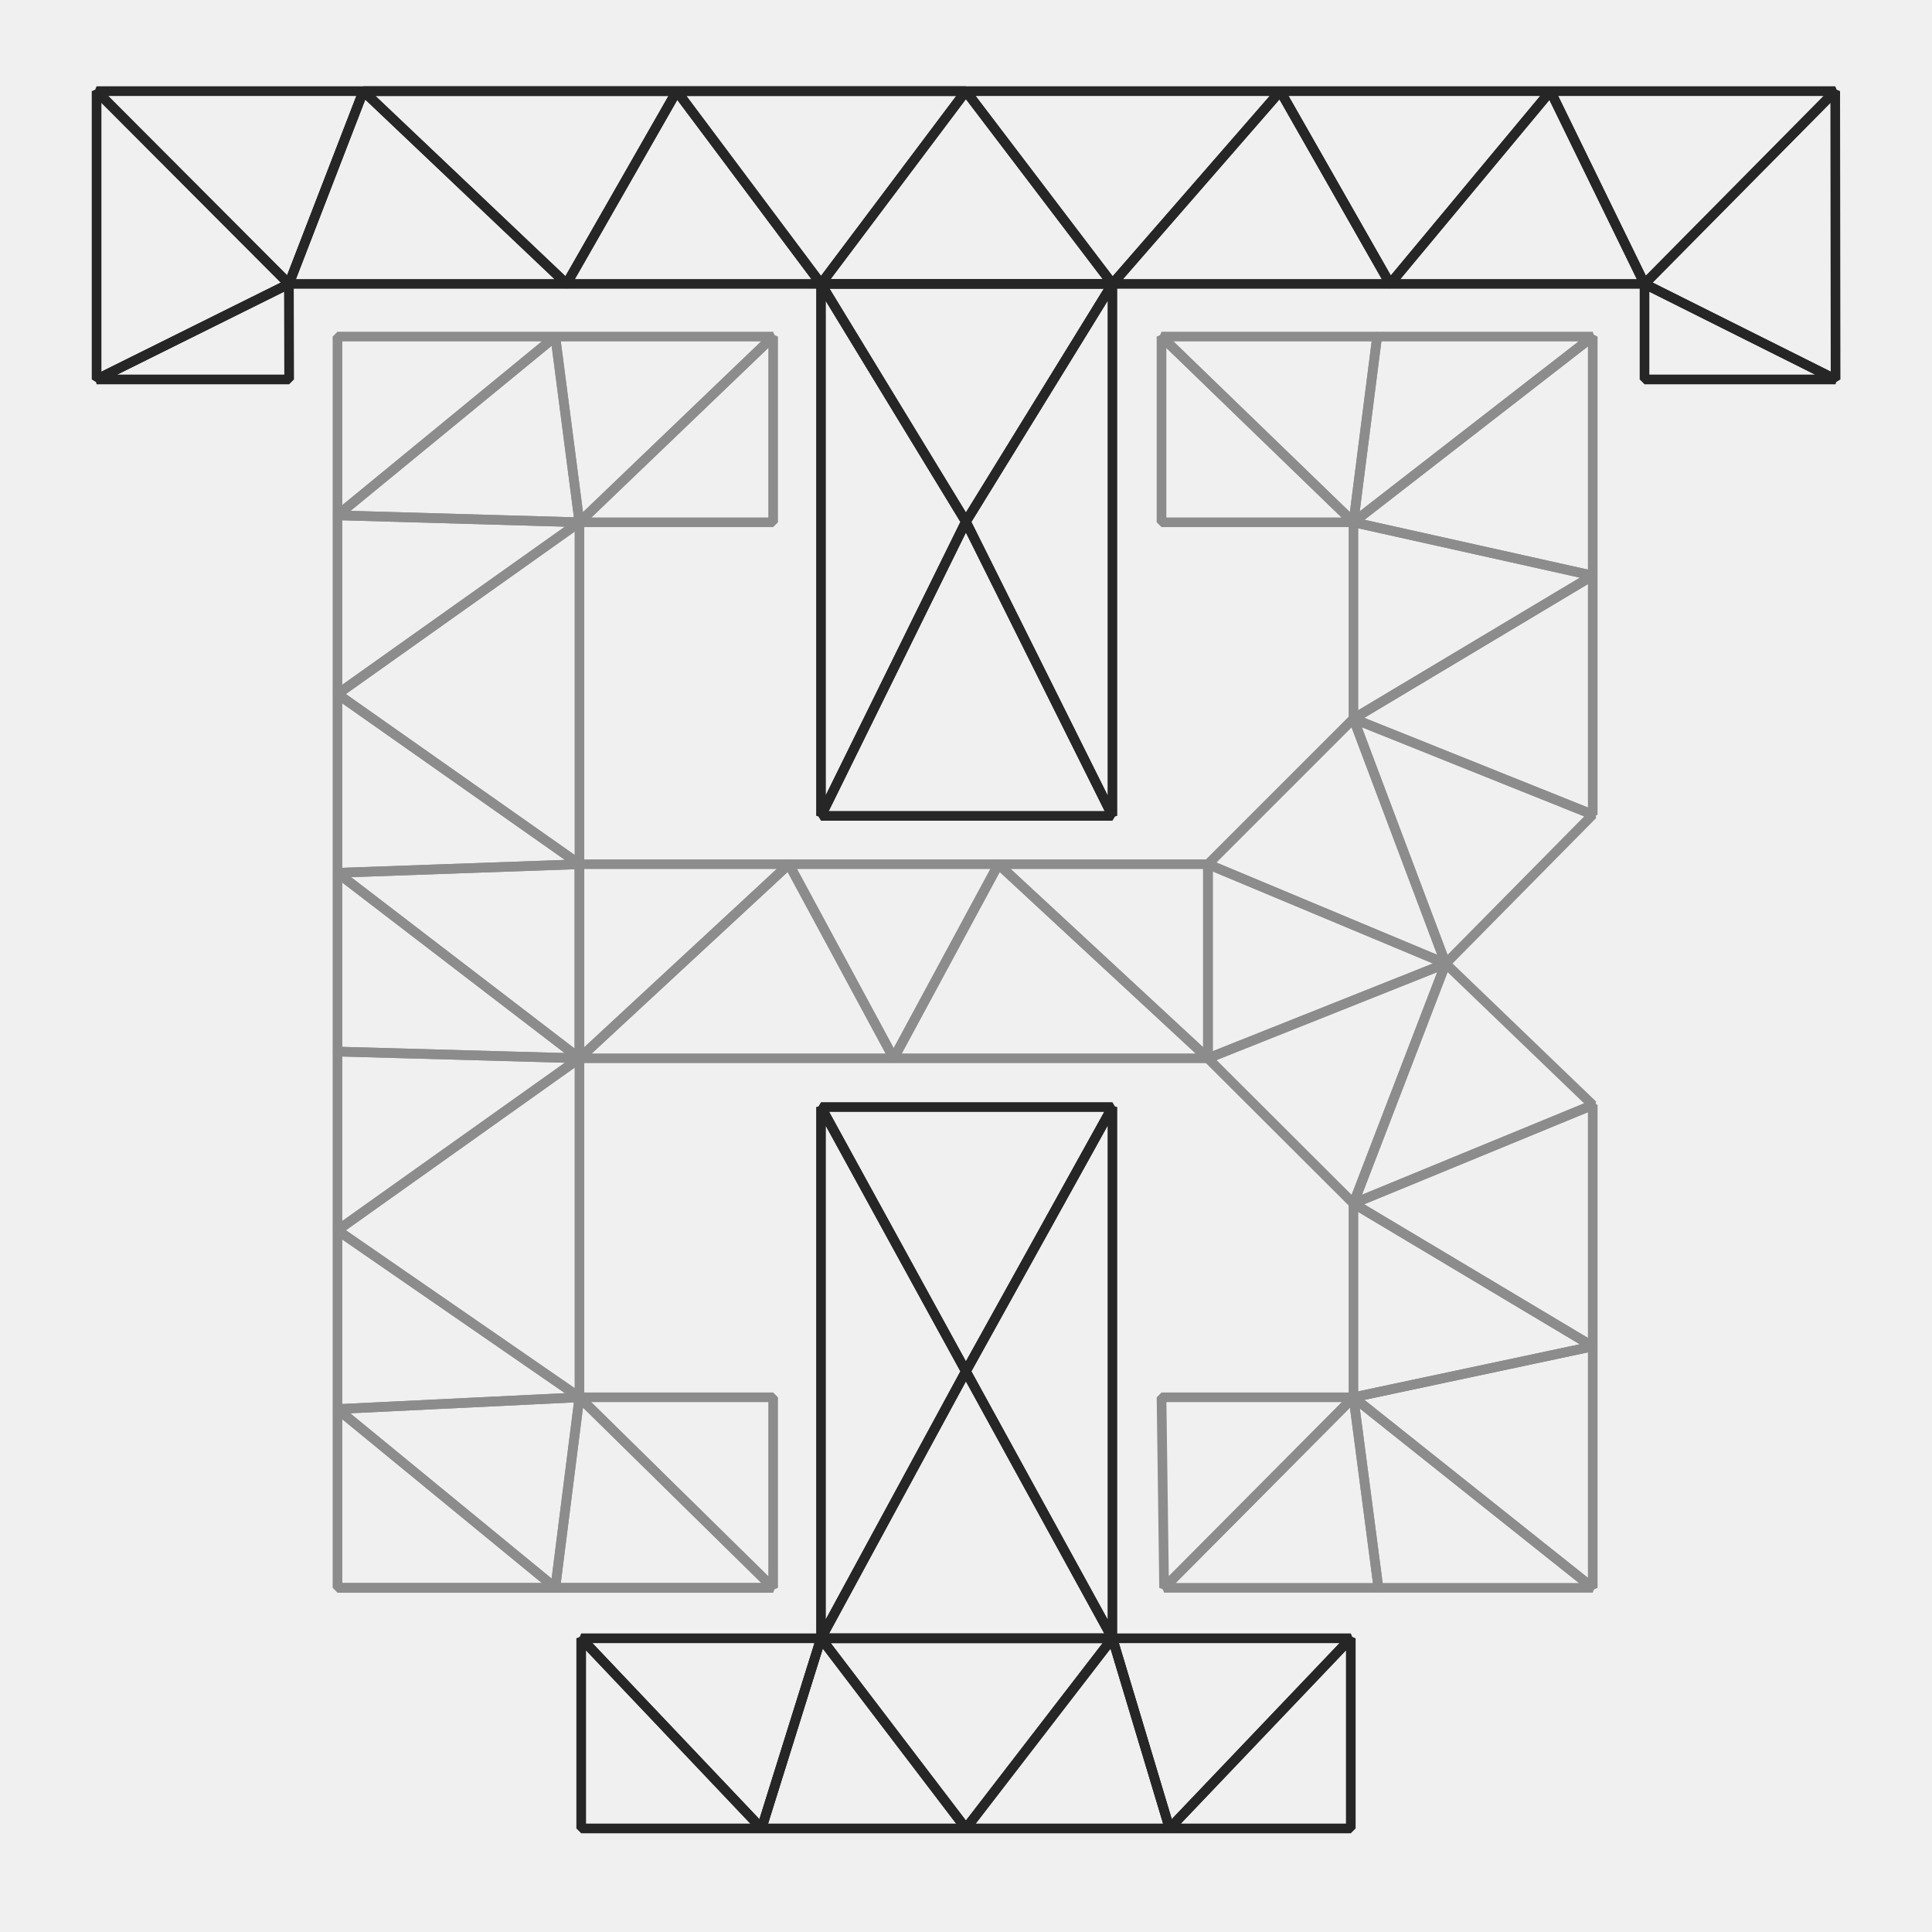
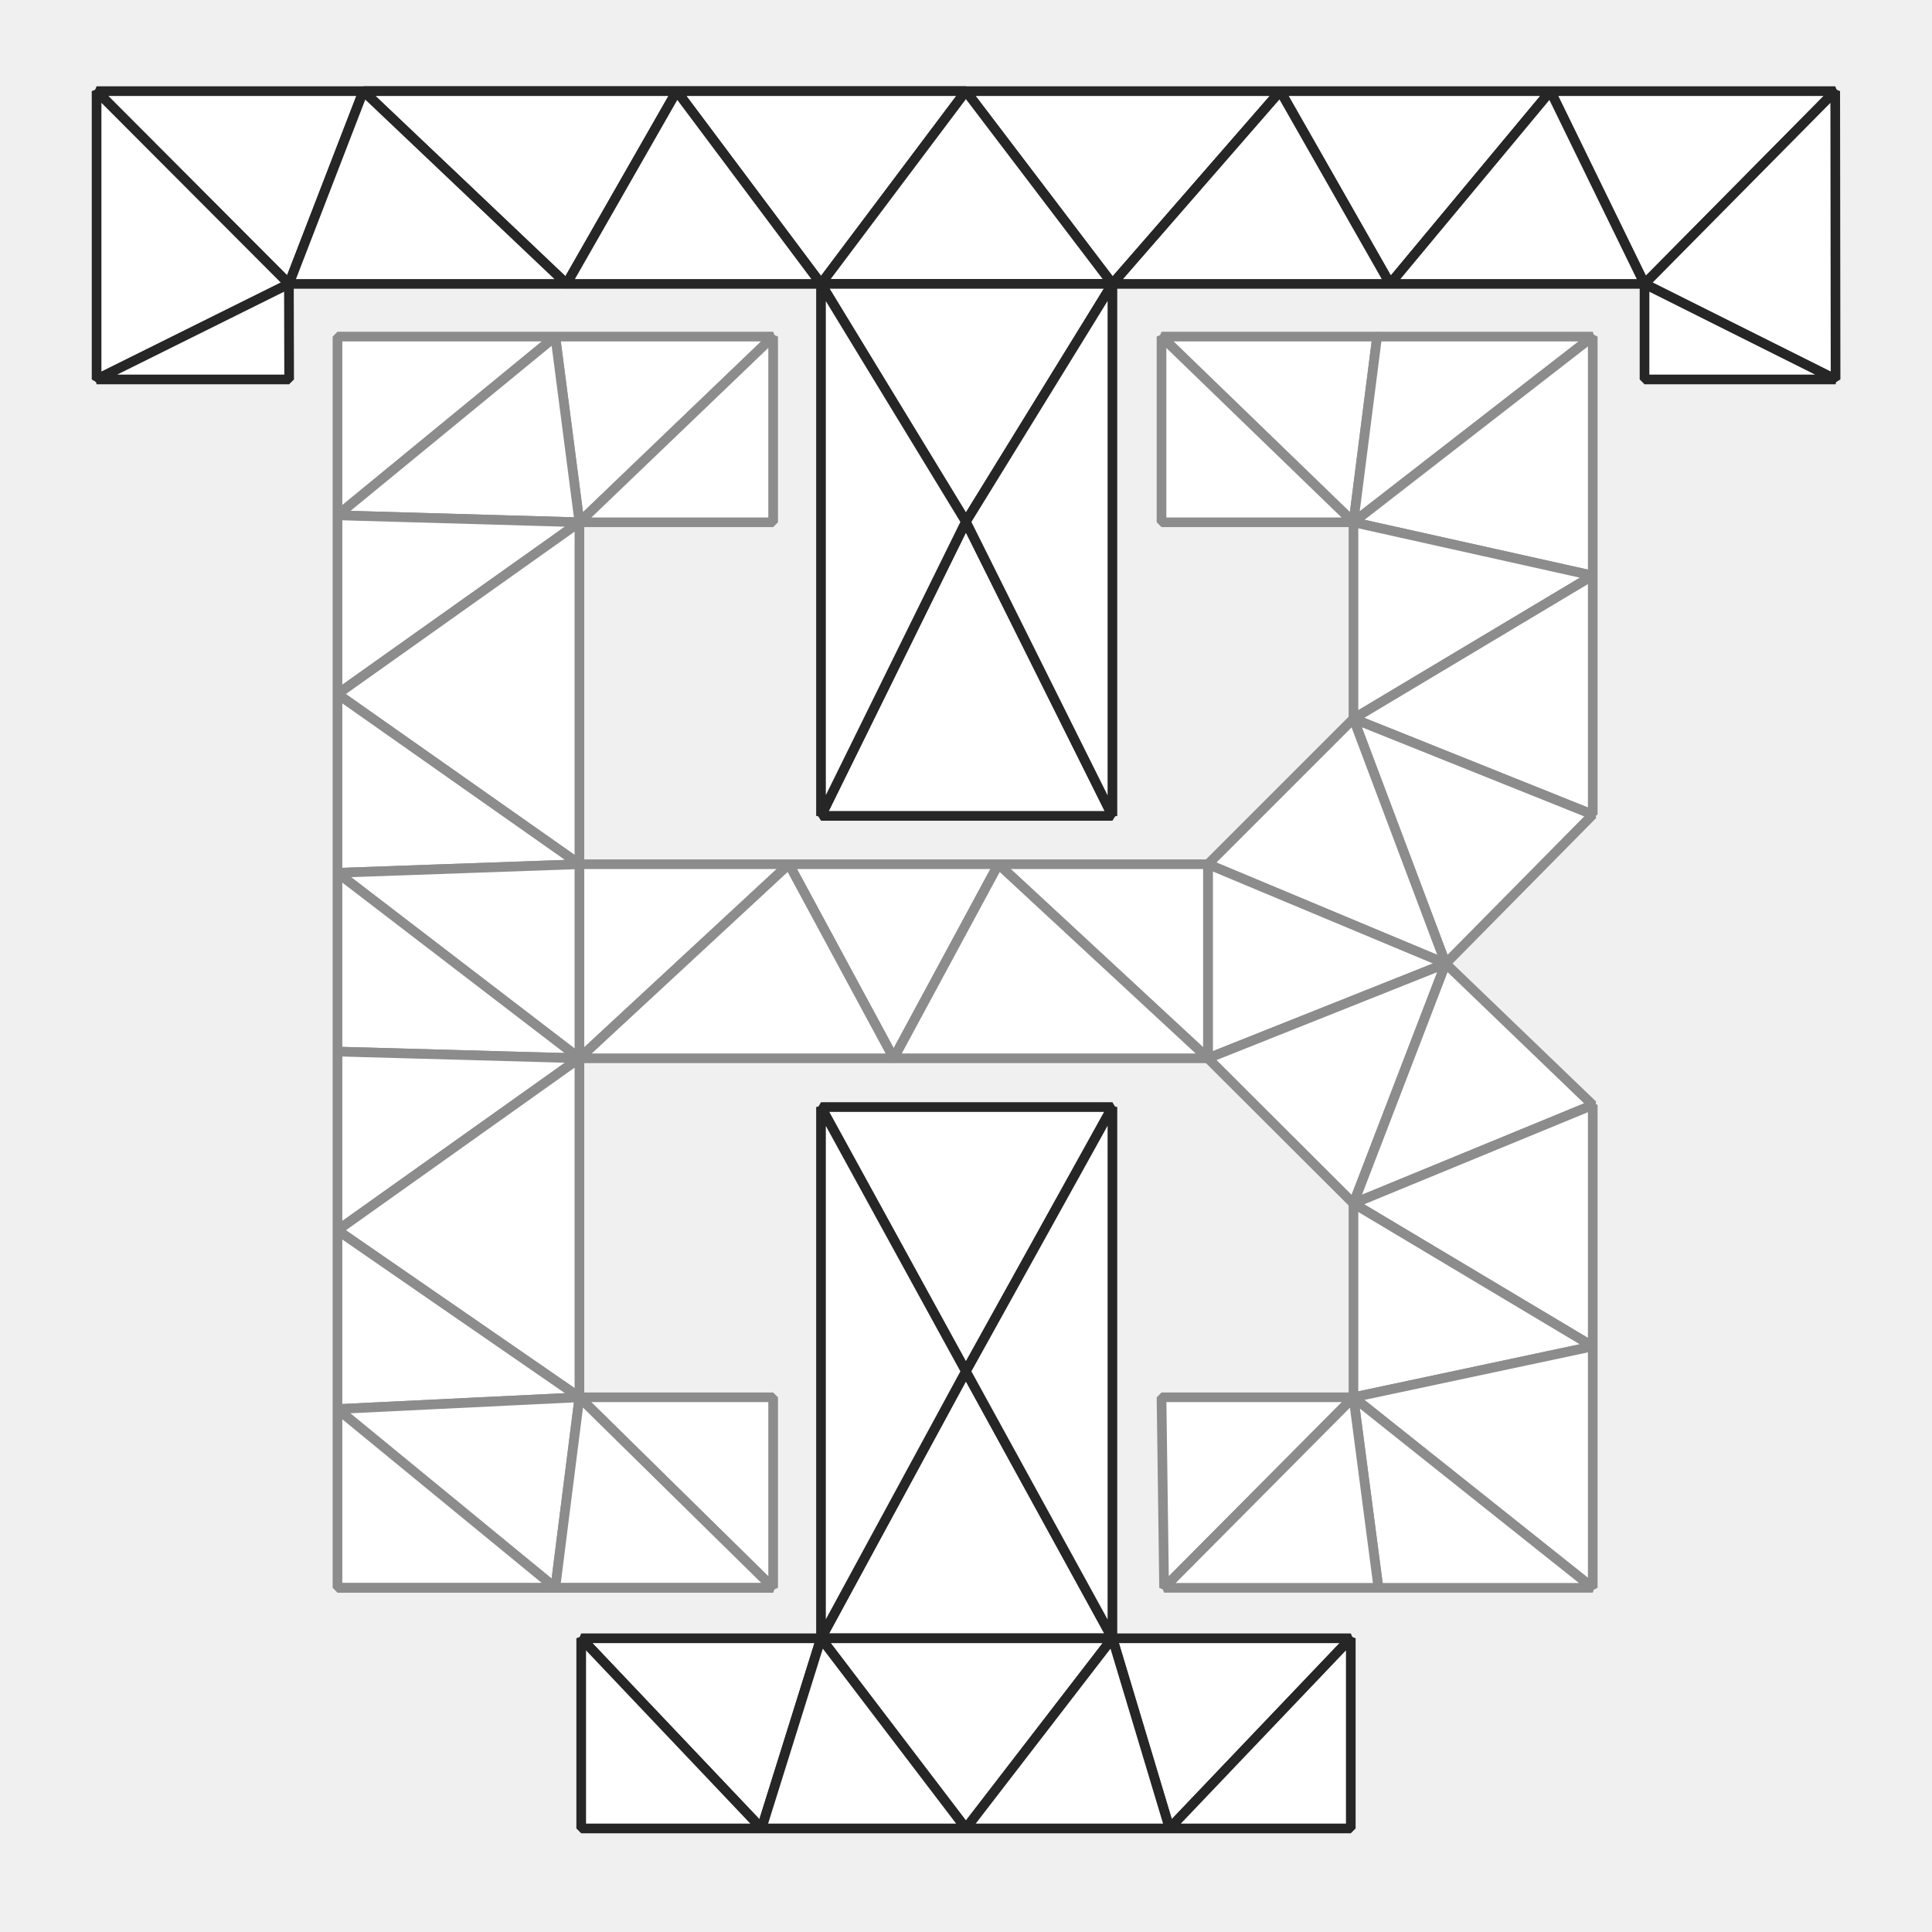
<svg xmlns="http://www.w3.org/2000/svg" id="svg2" height="1e3" width="1e3" version="1.1">
  <g id="layer2" stroke-linejoin="bevel" stroke-width="5">
    <g id="g5268" stroke="#262626">
      <g id="g4930">
-         <g id="g4458" fill="none">
+         <g id="g4458" fill="#fff">
          <path id="path4460" d="m188.08 47.17h162.21 149.65z" />
          <path id="path4462" d="m424.95 146.95l74.99-99.78h-149.65z" />
          <path id="path4464" d="m575.79 146.95l86.88-99.78h-162.73z" />
          <path id="path4466" d="m719.5 146.95l83.02-99.78h-139.85z" />
          <path id="path4468" d="m188.08 47.17l105.17 99.78 57.04-99.78z" />
          <path id="path4470" d="m851.2 146.95l98.71-99.78h-147.39z" />
          <path id="path4472" d="m49.994 47.17l99.546 99.78 38.54-99.78z" />
          <path id="path4474" d="m719.5 146.95h131.7l-48.68-99.78z" />
          <path id="path4476" d="m293.25 146.95h131.7l-74.66-99.78z" />
          <path id="path4478" d="m149.54 146.95h143.71l-105.17-99.78z" />
          <path id="path4480" d="m575.79 146.95h143.71l-56.83-99.78z" />
          <path id="path4482" d="m851.2 146.95l98.89 49.45-0.18-149.23z" />
          <path id="path4484" d="m49.994 196.4l99.546-49.45-99.546-99.78z" />
          <path id="path4486" d="m424.95 146.95h150.84l-75.85-99.78z" />
          <path id="path4488" d="m851.2 196.4h98.89l-98.89-49.45z" />
          <path id="path4490" d="m49.994 196.4h99.666l-0.12-49.45z" />
          <path id="path4496" d="m499.94 270.02l75.85-123.07h-150.84z" />
          <path id="path4506" d="m424.95 422.29h150.84l-75.85-152.27z" />
          <path id="path4516" d="m499.94 709.8l75.85-136.79h-150.84z" />
          <path id="path4534" d="m424.95 847.97h150.84l-75.85-138.17z" />
          <path id="path4540" d="m499.94 946.4l75.85-98.43h-150.84z" />
          <path id="path4542" d="m300.83 847.97l93.35 98.43 30.77-98.43z" />
          <path id="path4544" d="m605.36 946.4l93.81-98.43h-123.38z" />
          <path id="path4546" d="m300.83 946.4h93.35l-93.35-98.43z" />
          <path id="path4548" d="m605.36 946.4h93.81v-98.43z" />
          <path id="path4550" d="m499.94 946.4h105.42l-29.57-98.43z" />
          <path id="path4552" d="m394.18 946.4h105.76l-74.99-98.43z" />
        </g>
        <g id="g4714">
-           <path id="path4716" stroke-linejoin="bevel" d="m575.79 422.29v-275.34l-75.85 123.07z" stroke="#262626" stroke-width="5" fill="none" />
+           <path id="path4716" stroke-linejoin="bevel" d="m575.79 422.29v-275.34l-75.85 123.07z" stroke="#262626" stroke-width="5" fill="#fff" />
        </g>
        <g id="g4856">
-           <path id="path4858" stroke-linejoin="bevel" d="m424.95 146.95v275.34l74.99-152.27z" stroke="#262626" stroke-width="5" fill="none" />
+           <path id="path4858" stroke-linejoin="bevel" d="m424.95 146.95v275.34l74.99-152.27z" stroke="#262626" stroke-width="5" fill="#fff" />
        </g>
      </g>
      <g id="g5037">
-         <path id="path5039" stroke-linejoin="bevel" d="m575.79 847.97v-274.96l-75.85 136.79z" stroke="#262626" stroke-width="5" fill="none" />
+         <path id="path5039" stroke-linejoin="bevel" d="m575.79 847.97v-274.96l-75.85 136.79z" stroke="#262626" stroke-width="5" fill="#fff" />
      </g>
      <g id="g5189">
-         <path id="path5191" stroke-linejoin="bevel" d="m424.95 573.01v274.96l74.99-138.17z" stroke="#262626" stroke-width="5" fill="none" />
+         <path id="path5191" stroke-linejoin="bevel" d="m424.95 573.01v274.96l74.99-138.17z" stroke="#262626" stroke-width="5" fill="#fff" />
      </g>
    </g>
-     <g id="g5633" stroke="#8c8c8c" fill="none">
+     <g id="g5633" stroke="#8c8c8c" fill="#fff">
      <path id="path5637" d="m601.2 174.21l99.35 96.12 12.25-96.12z" />
      <path id="path5639" d="m299.91 270.33l100.27-96.12h-112.75z" />
      <path id="path5641" d="m601.2 270.33h99.35l-99.35-96.12z" />
      <path id="path5643" d="m299.91 270.33h100.27v-96.12z" />
      <path id="path5645" d="m174.68 266.73l112.75-92.52h-112.75z" />
      <path id="path5647" d="m174.68 266.73l125.23 3.6-12.48-96.12z" />
      <path id="path5649" d="m700.55 270.33l123.85-96.12h-111.6z" />
      <path id="path5651" d="m700.55 270.33l123.85 27.6v-123.72z" />
      <path id="path5657" d="m174.68 359.25l125.23-88.92-125.23-3.6z" />
      <path id="path5661" d="m700.55 372l123.85-74.07-123.85-27.6z" />
      <path id="path5663" d="m700.55 372l123.85 49.64v-123.71z" />
      <path id="path5669" d="m174.68 359.25l125.23 88.07v-176.99z" />
      <path id="path5679" d="m174.68 451.77l125.23-4.45-125.23-88.07z" />
      <path id="path5681" d="m748.28 498.75l76.12-77.11-123.85-49.64z" />
      <path id="path5683" d="m625.23 447.32l123.05 51.43-47.73-126.75z" />
      <path id="path5685" d="m408.35 447.32l54.22 100.45 54.22-100.45z" />
      <path id="path5687" d="m625.23 547.77l123.05-49.02-123.05-51.43z" />
      <path id="path5689" d="m299.91 547.77l108.44-100.45h-108.44z" />
      <path id="path5691" d="m516.79 447.32l108.44 100.45v-100.45z" />
      <path id="path5695" d="m174.68 451.77l125.23 96v-100.45z" />
      <path id="path5697" d="m174.68 544.29l125.23 3.48-125.23-96z" />
      <path id="path5699" d="m462.57 547.77h162.66l-108.44-100.45z" />
      <path id="path5701" d="m299.91 547.77h162.66l-54.22-100.45z" />
      <path id="path5703" d="m625.23 547.77l75.32 75.15 47.73-124.17z" />
      <path id="path5705" d="m700.55 622.92l123.85-50.97-76.12-73.2z" />
      <path id="path5707" d="m174.68 636.81l125.23-89.04-125.23-3.48z" />
      <path id="path5709" d="m700.55 622.92l123.85 73.98v-124.95z" />
      <path id="path5715" d="m174.68 636.81l125.23 86.43v-175.47z" />
      <path id="path5723" d="m700.55 723.24l123.85-26.34-123.85-73.98z" />
      <path id="path5725" d="m174.68 729.33l125.23-6.09-125.23-86.43z" />
      <path id="path5729" d="m174.68 729.33l112.75 92.52 12.48-98.61z" />
      <path id="path5731" d="m700.55 723.24l123.85 98.61v-124.95z" />
      <path id="path5733" d="m602.54 821.85l98.01-98.61h-99.35z" />
      <path id="path5735" d="m299.91 723.24l100.27 98.61v-98.61z" />
      <path id="path5737" d="m713.47 821.85h110.93l-123.85-98.61z" />
      <path id="path5739" d="m174.68 821.85h112.75l-112.75-92.52z" />
      <path id="path5741" d="m602.54 821.85h110.93l-12.92-98.61z" />
      <path id="path5743" d="m287.43 821.85h112.75l-100.27-98.61z" />
      <path id="path5749" d="m174.68 821.85h225.5-112.75z" />
    </g>
  </g>
</svg>
